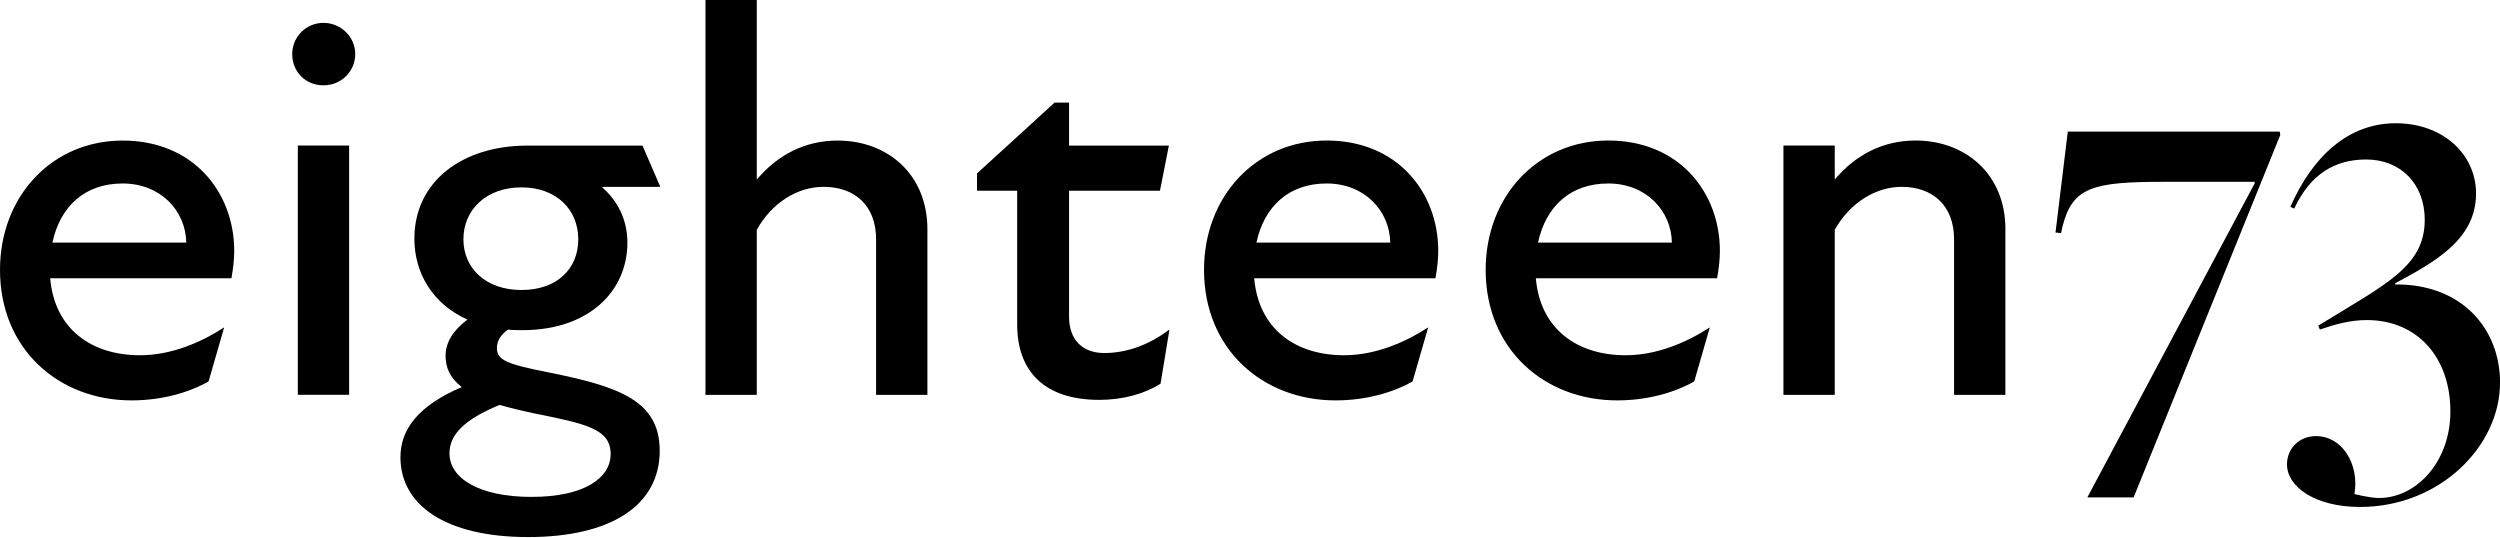
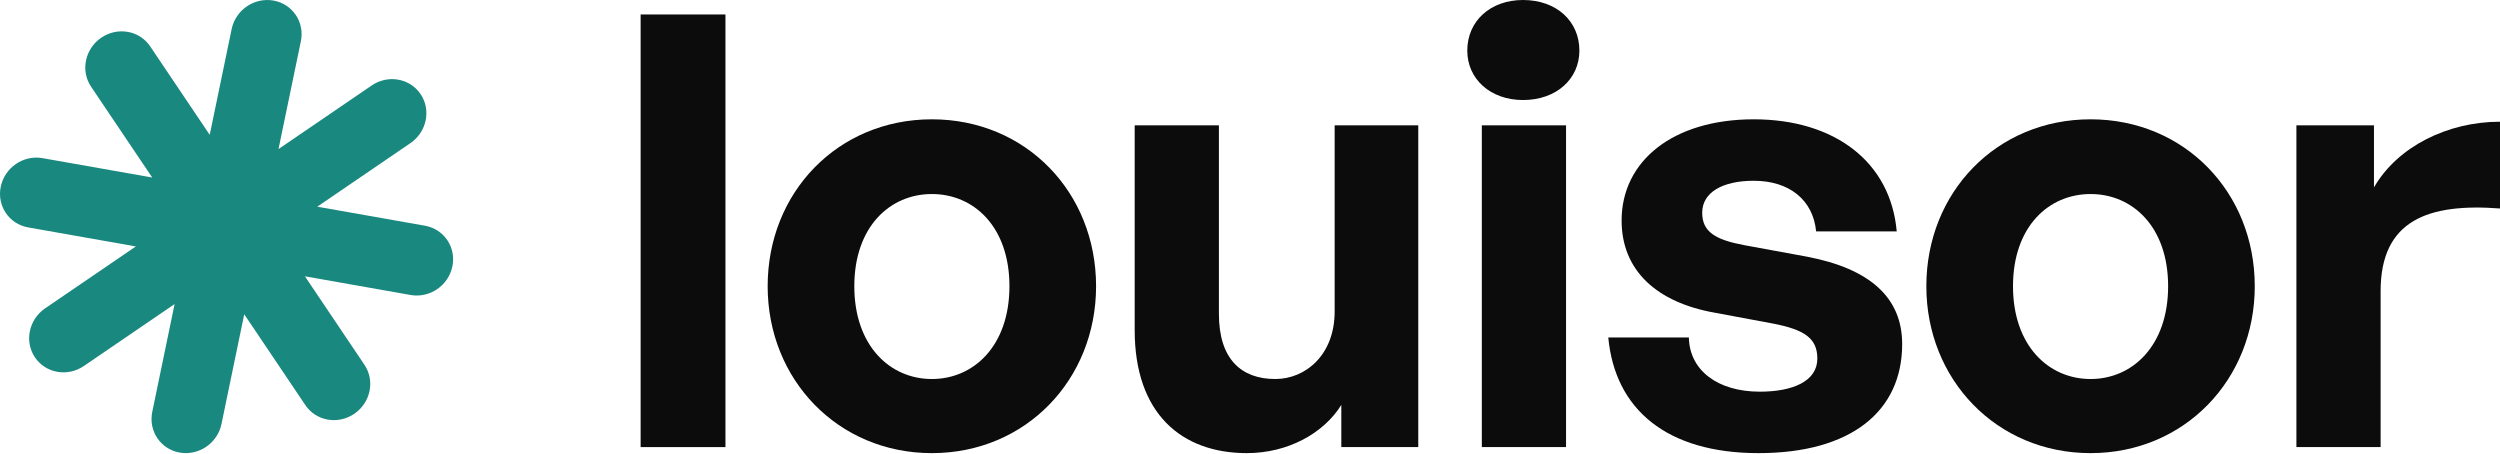
- <svg xmlns="http://www.w3.org/2000/svg" viewBox="0 0 572 123" version="1.1" fill="currentColor">
-   <path d="M42.62,55.5c-0.13,-7.27 -5.87,-13.52 -14.55,-13.52c-8.68,0 -14.29,5.23 -16.08,13.52l30.63,0Zm10.34,8.17l-41.48,0c1.02,11.74 9.57,17.61 20.54,17.61c7.02,0 13.78,-2.81 19.27,-6.38l-3.57,12.37c-4.47,2.55 -10.72,4.34 -17.61,4.34c-16.71,-0 -30.11,-11.74 -30.11,-29.85c0,-16.84 11.87,-29.6 28.07,-29.6c16.2,-0 25.52,11.87 25.52,25.26c0,2.04 -0.26,4.08 -0.64,6.25" />
-   <path d="M68.14,33.3l11.74,0l0,57.03l-11.74,0l0,-57.03Zm-1.28,-20.93c0,-3.95 3.19,-7.14 7.15,-7.14c3.96,0 7.27,3.19 7.27,7.14c0,3.95 -3.19,7.15 -7.27,7.15c-4.08,0 -7.15,-3.06 -7.15,-7.15" />
-   <path d="M106.03,54.74c0,6.63 5.1,11.61 13.27,11.61c8.17,0 13.01,-4.85 13.01,-11.61c0,-6.76 -4.98,-11.87 -13.01,-11.87c-8.03,0 -13.27,5.11 -13.27,11.87m33.68,49.12c0,-5.74 -5.62,-6.89 -17.61,-9.31c-3.06,-0.64 -5.61,-1.28 -7.78,-1.91c-8.04,3.32 -11.48,6.76 -11.48,11.1c0,5.61 6.64,9.95 18.76,9.95c12.12,-0 18.12,-4.34 18.12,-9.83m11.23,-0.76c0,12.5 -11.1,19.78 -30.11,19.78c-19.01,-0 -29.22,-7.4 -29.22,-18.25c0,-6.51 4.21,-11.86 14.03,-16.07c-2.81,-2.17 -3.7,-4.6 -3.7,-7.15c0,-3.06 1.66,-5.74 4.98,-8.29c-7.91,-3.57 -12.12,-10.59 -12.12,-18.5c0,-13.14 10.97,-21.31 25.9,-21.31l26.29,-0l4.08,9.44l-13.14,-0l-0.13,0.13c3.32,2.94 5.74,7.15 5.74,12.63c0,11.1 -8.81,20.03 -23.99,20.03c-1.15,-0 -2.3,-0 -3.32,-0.13c-1.66,1.15 -2.55,2.55 -2.55,4.21c0,2.81 2.29,3.7 11.99,5.62c15.82,3.19 25.26,6.38 25.26,17.86" />
-   <path d="M212.19,52.44l0,37.9l-11.74,0l0,-35.6c0,-7.79 -4.97,-11.99 -11.99,-11.99c-6.12,0 -11.87,3.7 -15.31,9.82l0,37.77l-11.74,0l0,-90.34l11.74,0l0,41.09c4.85,-5.74 11.1,-8.93 18.5,-8.93c11.36,0 20.54,7.66 20.54,20.29" />
-   <path d="M267.57,75.41l-2.04,12.38c-3.83,2.42 -8.8,3.7 -14.04,3.7c-12.63,0 -18.76,-6.64 -18.76,-17.23l0,-30.62l-9.19,0l0,-3.96l17.74,-16.2l3.32,0l0,9.83l22.84,0l-2.04,10.33l-20.8,0l0,28.84c0,5.1 2.93,8.29 8.04,8.29c5.48,-0 10.46,-2.04 14.93,-5.36" />
-   <path d="M318.09,55.5c-0.13,-7.27 -5.87,-13.52 -14.54,-13.52c-8.67,0 -14.29,5.23 -16.08,13.52l30.62,0Zm10.34,8.17l-41.47,0c1.02,11.74 9.57,17.61 20.54,17.61c7.02,0 13.78,-2.81 19.27,-6.38l-3.57,12.37c-4.47,2.55 -10.72,4.34 -17.61,4.34c-16.72,0 -30.11,-11.74 -30.11,-29.86c-0,-16.84 11.87,-29.6 28.07,-29.6c16.2,0 25.52,11.87 25.52,25.26c-0,2.04 -0.25,4.08 -0.64,6.25" />
-   <path d="M382.53,55.5c-0.13,-7.27 -5.87,-13.52 -14.55,-13.52c-8.68,0 -14.29,5.23 -16.08,13.52l30.63,0Zm10.34,8.17l-41.47,0c1.02,11.74 9.57,17.61 20.54,17.61c7.02,0 13.78,-2.81 19.27,-6.38l-3.57,12.37c-4.47,2.55 -10.72,4.34 -17.61,4.34c-16.72,0 -30.11,-11.74 -30.11,-29.86c0,-16.84 11.87,-29.6 28.07,-29.6c16.2,0 25.52,11.87 25.52,25.26c0,2.04 -0.26,4.08 -0.64,6.25" />
-   <path d="M458.83,52.44l0,37.9l-11.74,0l0,-35.6c0,-7.79 -4.97,-11.99 -11.99,-11.99c-5.99,0 -11.87,3.7 -15.31,9.82l0,37.77l-11.74,0l0,-57.04l11.74,-0l0,7.78c4.85,-5.74 11.1,-8.93 18.51,-8.93c11.36,-0 20.54,7.66 20.54,20.29" />
-   <path d="M515.86,41.98l0,-0.38l-20.54,-0c-16.59,-0 -21.18,1.15 -23.48,10.46l-0.26,1.27l-1.28,-0.13l2.81,-23.09l48.49,-0l0.13,0.76l-33.56,82.94l-10.59,0l38.28,-71.84l0,0.01Z" />
-   <path d="M523.26,106.29c0,-3.7 2.81,-6.51 6.64,-6.51c5.99,0 9.95,6.38 8.8,13.27c0.13,0 3.44,0.89 5.62,0.89c8.55,0 16.33,-8.29 16.33,-19.78c0,-12.5 -7.66,-20.93 -19.14,-20.93c-3.83,0 -7.4,1.02 -10.72,2.17l-0.38,-0.89c15.56,-9.57 24.37,-13.52 24.37,-24.24c0,-8.17 -5.49,-13.78 -13.4,-13.78c-7.14,0 -12.76,3.32 -16.46,11.23l-0.89,-0.38c5.1,-11.61 13.27,-19.14 24.12,-19.14c10.85,0 18.37,7.15 18.37,16.08c0,10.59 -9.57,15.7 -18.5,20.54l0,0.26c15.31,-0.13 23.99,10.21 23.99,22.45c0,14.55 -13.78,28.46 -32.02,28.46c-10.46,0 -16.72,-4.72 -16.72,-9.7" />
+ <svg xmlns="http://www.w3.org/2000/svg" width="160" height="29" viewBox="0 0 160 29" fill="none">
+   <path d="M26.278 18.879C27.501 19.095 28.698 18.278 28.952 17.054C29.206 15.829 28.421 14.662 27.198 14.446L20.306 13.228L26.268 9.159C27.312 8.446 27.604 7.043 26.918 6.024C26.233 5.006 24.831 4.758 23.787 5.471L17.824 9.54L19.255 2.642C19.509 1.418 18.723 0.251 17.5 0.035C16.277 -0.181 15.08 0.636 14.826 1.86L13.422 8.629L9.611 2.966C8.926 1.948 7.524 1.7 6.48 2.413C5.435 3.126 5.144 4.529 5.829 5.548L9.742 11.361L2.722 10.121C1.499 9.905 0.302 10.722 0.048 11.946C-0.206 13.17 0.579 14.338 1.802 14.554L8.694 15.772L2.887 19.735C1.842 20.448 1.551 21.852 2.236 22.87C2.922 23.889 4.324 24.136 5.368 23.423L11.175 19.46L9.745 26.358C9.491 27.582 10.277 28.749 11.499 28.965C12.723 29.181 13.92 28.364 14.174 27.14L15.631 20.114L19.543 25.928C20.229 26.947 21.631 27.194 22.675 26.482C23.72 25.769 24.011 24.365 23.325 23.347L19.515 17.684L26.278 18.879Z" fill="#19887F" />
+   <path d="M46.429 28.614H41V0.926H46.429V28.614Z" fill="#0C0C0C" />
+   <path d="M59.64 29C53.629 29 49.13 24.295 49.13 18.318C49.13 12.302 53.629 7.636 59.64 7.636C65.651 7.636 70.149 12.302 70.149 18.318C70.149 24.295 65.651 29 59.64 29ZM59.64 24.257C62.316 24.257 64.604 22.136 64.604 18.318C64.604 14.5 62.316 12.418 59.64 12.418C56.964 12.418 54.676 14.5 54.676 18.318C54.676 22.136 56.964 24.257 59.64 24.257Z" fill="#0C0C0C" />
+   <path d="M85.418 19.938V8.021H90.769V28.614H85.844V25.915C84.719 27.727 82.431 29 79.794 29C75.645 29 72.62 26.493 72.62 21.133V8.021H78.01V20.092C78.01 22.984 79.445 24.257 81.617 24.257C83.556 24.257 85.418 22.714 85.418 19.938Z" fill="#0C0C0C" />
+   <path d="M101.081 3.239C101.081 5.052 99.607 6.402 97.474 6.402C95.38 6.402 93.906 5.052 93.906 3.239C93.906 1.35 95.38 0 97.474 0C99.607 0 101.081 1.35 101.081 3.239ZM100.227 28.614H94.837V8.021H100.227V28.614Z" fill="#0C0C0C" />
+   <path d="M121.739 22.02C121.739 26.339 118.443 29 112.548 29C106.653 29 103.357 26.185 102.93 21.596H108.088C108.127 23.717 109.95 25.067 112.625 25.067C114.72 25.067 116.31 24.411 116.31 22.945C116.31 21.634 115.456 21.094 113.479 20.709L109.756 20.015C106.033 19.359 103.783 17.315 103.783 14.114C103.783 10.296 107.08 7.636 112.238 7.636C117.434 7.636 121.002 10.374 121.39 14.809H116.232C116.038 12.803 114.526 11.569 112.238 11.569C110.26 11.569 108.941 12.302 108.941 13.613C108.941 14.847 109.794 15.348 111.656 15.695L115.65 16.428C119.684 17.2 121.739 19.05 121.739 22.02Z" fill="#0C0C0C" />
+   <path d="M133.796 29C127.785 29 123.286 24.295 123.286 18.318C123.286 12.302 127.785 7.636 133.796 7.636C139.807 7.636 144.305 12.302 144.305 18.318C144.305 24.295 139.807 29 133.796 29ZM133.796 24.257C136.472 24.257 138.76 22.136 138.76 18.318C138.76 14.5 136.472 12.418 133.796 12.418C131.12 12.418 128.832 14.5 128.832 18.318C128.832 22.136 131.12 24.257 133.796 24.257Z" fill="#0C0C0C" />
+   <path d="M152.36 18.626V28.614H146.97V8.021H151.934V11.993C153.446 9.371 156.665 7.79 160 7.79V13.343C155.424 12.996 152.36 14.076 152.36 18.626Z" fill="#0C0C0C" />
</svg>
